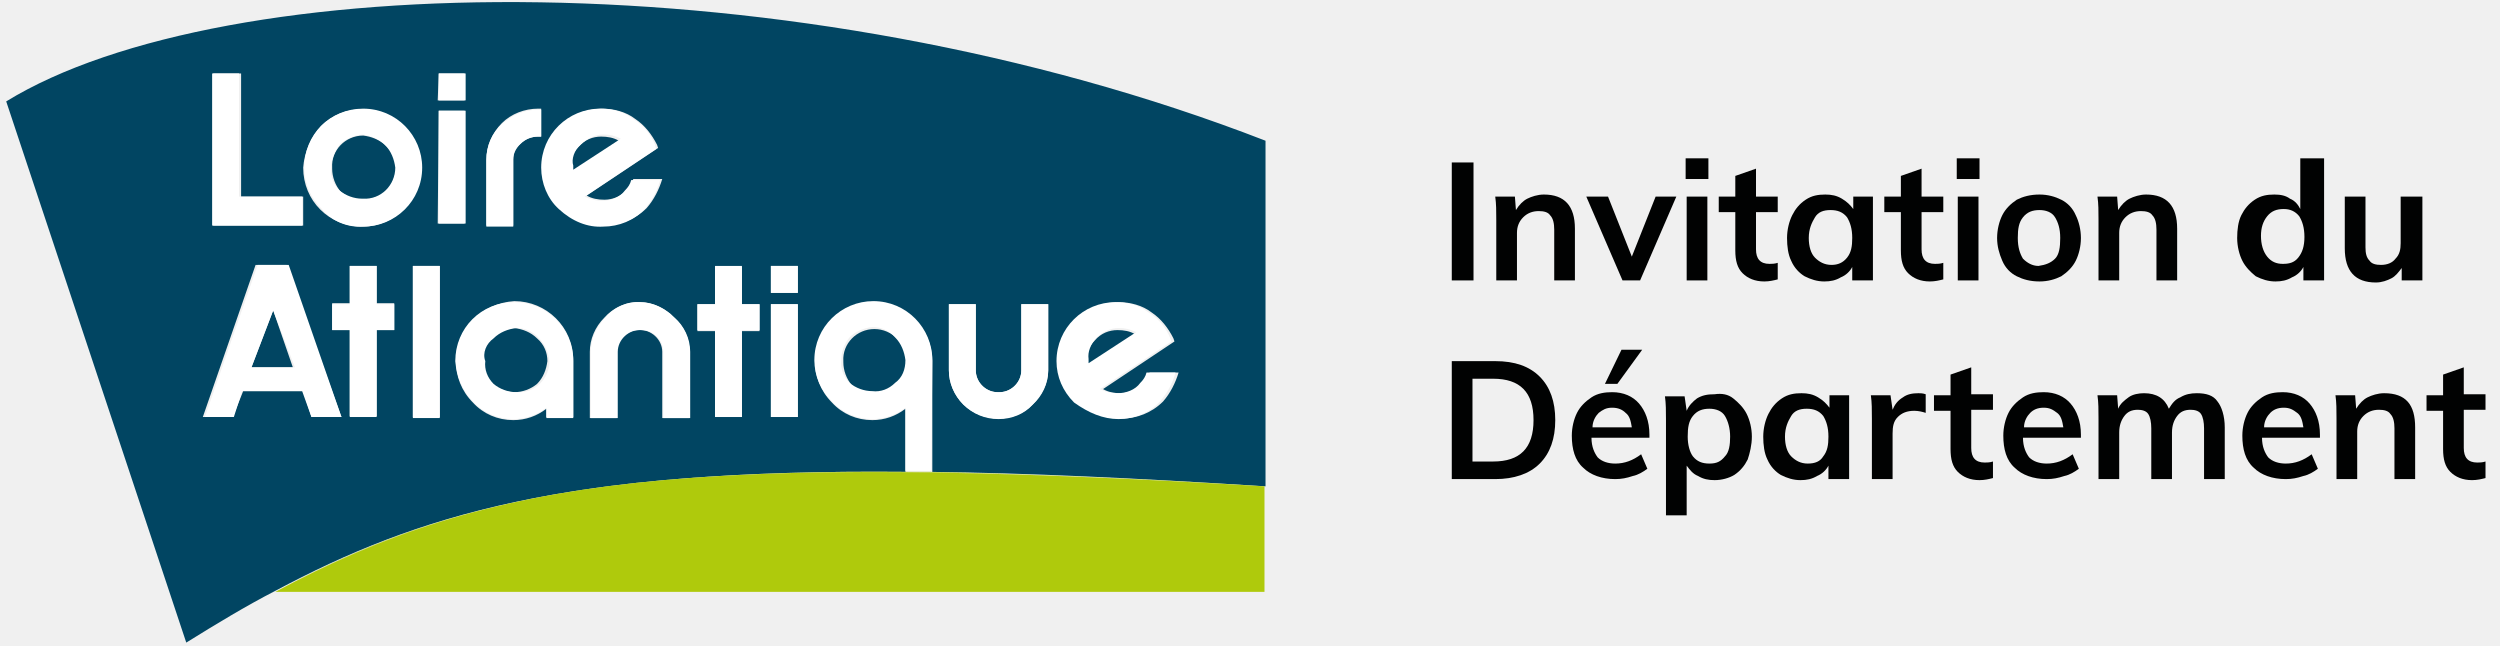
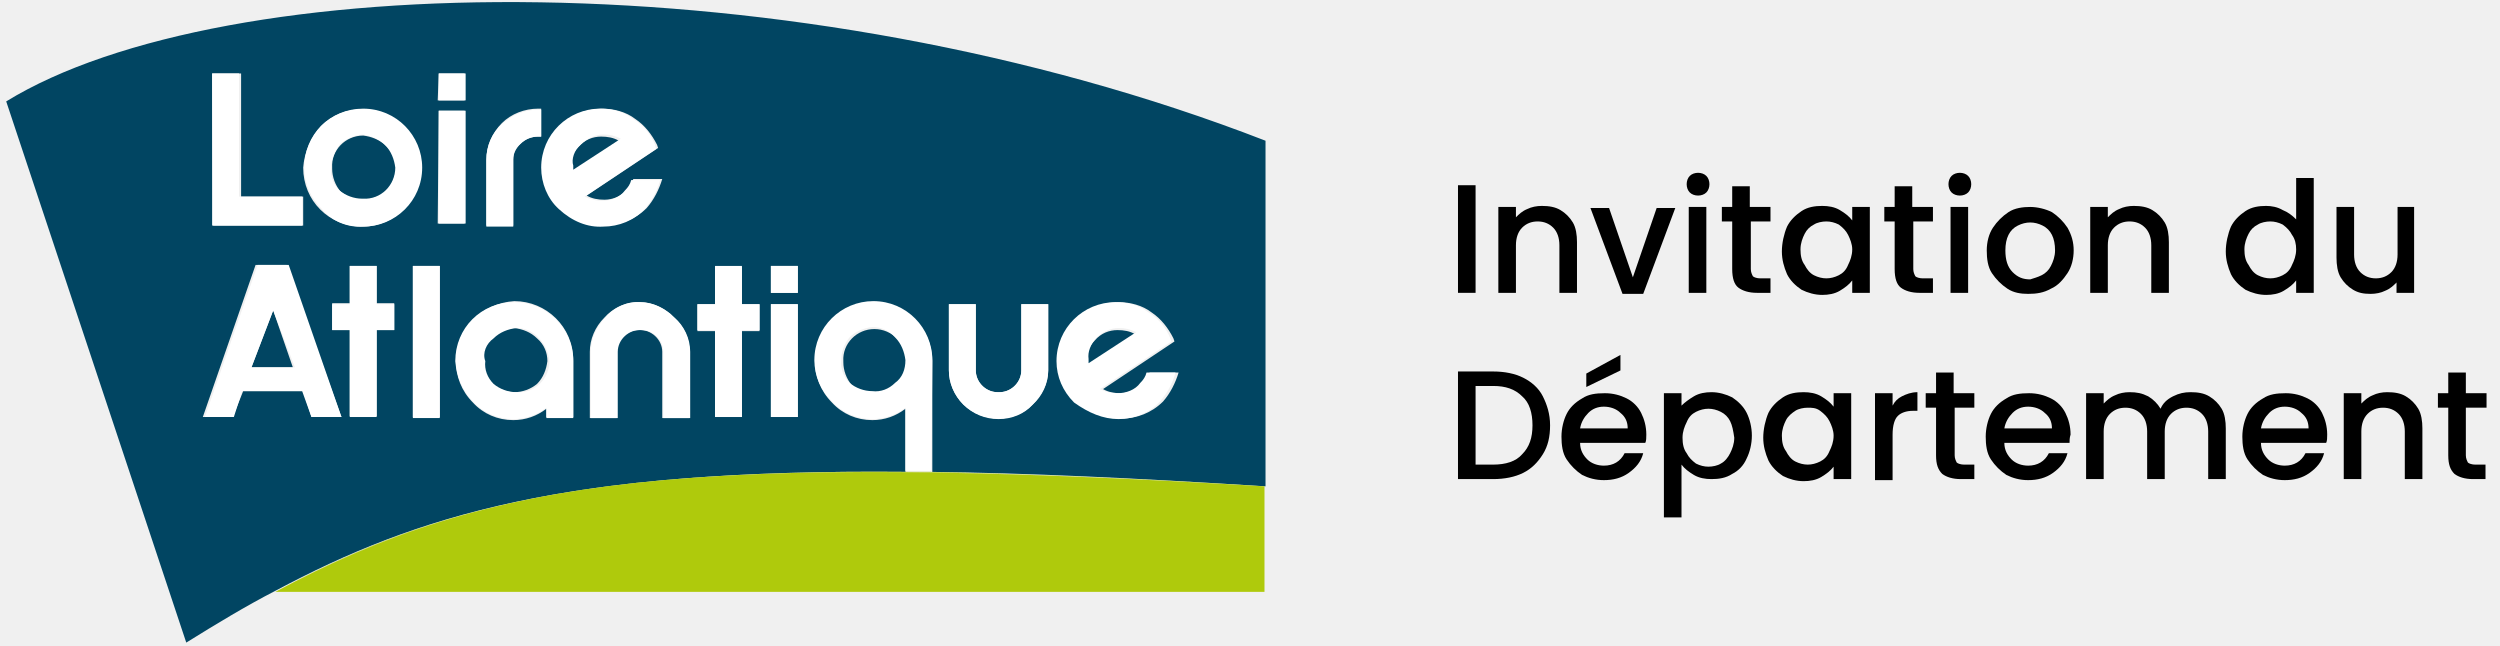
<svg xmlns="http://www.w3.org/2000/svg" version="1.1" id="Calque_1" x="0px" y="0px" viewBox="0 0 241.6 62.4" style="enable-background:new 0 0 241.6 62.4;" xml:space="preserve">
  <style type="text/css">
	.st0{fill:#014562;}
	.st1{fill:#AFCA0C;}
	.st2{fill:#FFFFFF;}
- 	.st3{enable-background:new    ;}
- 	.st4{fill:#010202;}
</style>
  <g id="Groupe_2497_1_" transform="translate(0 -20)">
    <g>
      <g id="logo-loire-atlantique-rvb_1_" transform="translate(0 20)">
        <path id="Tracé_695_1_" class="st0" d="M59.8,13.6c-0.5-0.3-1.1-0.4-1.7-0.4c-0.8,0-1.6,0.3-2.2,1c-0.6,0.6-0.9,1.4-0.8,2.2v0.4     L59.8,13.6z" />
        <path id="Tracé_696_1_" class="st0" d="M109.7,32.3c-0.5-0.3-1.1-0.4-1.7-0.4c-0.8,0-1.6,0.3-2.2,1c-0.6,0.6-0.9,1.4-0.8,2.2     v0.4L109.7,32.3z" />
        <path id="Tracé_697_1_" class="st0" d="M35.1,19.3c0.8,0,1.6-0.3,2.2-0.8c0.6-0.6,0.9-1.4,1-2.2c0-0.8-0.3-1.6-1-2.2     c-0.6-0.6-1.4-0.9-2.2-1c-1.7,0-3.1,1.4-3,3.1v0.1c0,0.8,0.3,1.6,0.8,2.2C33.5,19,34.2,19.3,35.1,19.3z" />
        <path id="Tracé_698_1_" class="st0" d="M84.5,31.8c-1.7,0-3.1,1.4-3,3.1V35c0,0.8,0.3,1.6,0.8,2.2c0.6,0.6,1.4,0.9,2.2,0.8     c0.8,0,1.6-0.3,2.2-0.8c0.6-0.6,0.9-1.4,1-2.2C87.6,33.2,86.2,31.8,84.5,31.8z" />
        <path id="Tracé_699_1_" class="st0" d="M49.7,37.9c0.8,0,1.6-0.3,2.2-0.8c0.6-0.6,0.9-1.4,1-2.2c0-0.8-0.3-1.6-1-2.2     c-0.6-0.6-1.4-0.9-2.2-1c-1.7,0-3.1,1.4-3,3.1v0.1c0,0.8,0.3,1.6,0.8,2.2C48.1,37.6,48.9,37.9,49.7,37.9z" />
-         <path id="Tracé_700_1_" class="st0" d="M87.5,45.6v-6.1c-0.9,0.7-2,1.1-3.2,1.1c-1.5,0-2.9-0.6-3.9-1.7c-2.2-2.2-2.2-5.8,0-8     s5.8-2.2,8,0c1.1,1.1,1.7,2.5,1.7,4v10.7h-0.3c9.3,0.1,19.9,0.6,32.5,1.4V13.6C76.7-4.1,21.6-3.1,0.6,9.8L18,62.1     c2.9-1.8,5.7-3.5,8.6-5l0,0C40.3,49.8,54.6,45.3,87.5,45.6z M104.1,30.9c1.1-1.1,2.5-1.7,4-1.7c1.1,0,2.3,0.3,3.2,1     c0.9,0.6,1.6,1.5,2.1,2.5l0.1,0.3l-6.9,4.6c0.5,0.3,1.1,0.4,1.7,0.4c0.8,0,1.6-0.3,2.2-1c0.3-0.3,0.5-0.6,0.6-1h2.8     c-0.3,1-0.8,2-1.5,2.8c-2.2,2.2-5.8,2.2-8,0c-1.1-1.1-1.7-2.5-1.7-4C102.5,33.3,103,31.9,104.1,30.9L104.1,30.9z M91.7,29.4h2.6     v6.4c0,1.2,1.1,2.2,2.3,2.1c1.2,0,2.1-1,2.1-2.1v-6.4h2.6v6.4c0,1.3-0.6,2.5-1.5,3.3c-1.8,1.8-4.8,1.8-6.7,0     c-0.9-0.9-1.4-2.1-1.4-3.3V29.4L91.7,29.4z M38.1,31.9h-1.7v8.3h-2.6v-8.3h-1.7v-2.6h1.7v-3.6h2.6v3.6h1.7V31.9z M42.5,40.3h-2.6     V25.7h2.6V40.3z M74.5,25.7h2.6v2.6h-2.6V25.7z M74.5,29.4h2.6v10.9h-2.6V29.4z M67.4,29.4h1.7v-3.6h2.6v3.6h1.7V32h-1.7v8.3     h-2.6V32h-1.7V29.4z M66.6,34v6.4H64V34c0-1.2-1.1-2.2-2.3-2.1c-1.2,0-2.1,1-2.1,2.1v6.4H57V34c0-1.2,0.5-2.4,1.4-3.3     c1.6-1.8,4.3-2,6.2-0.5c0.2,0.1,0.3,0.3,0.5,0.5C66,31.4,66.7,32.7,66.6,34L66.6,34z M54.2,12.2c1.1-1.1,2.5-1.7,4-1.7     c1.1,0,2.3,0.3,3.2,1c0.9,0.6,1.6,1.5,2.1,2.5l0.1,0.3l-6.9,4.6c0.5,0.3,1.1,0.4,1.7,0.4c0.8,0,1.6-0.3,2.2-1     c0.3-0.3,0.5-0.6,0.6-1H64c-0.3,1-0.8,2-1.5,2.8c-2.2,2.2-5.8,2.2-8,0c-1.1-1.1-1.7-2.5-1.7-4C52.5,14.7,53.1,13.2,54.2,12.2z      M47,15.4c0-1.3,0.6-2.6,1.5-3.5c0.9-0.9,2.2-1.4,3.5-1.4h0.3v2.7H52c-0.6,0-1.2,0.2-1.7,0.7c-0.4,0.4-0.7,0.9-0.7,1.5v6.4H47     V15.4L47,15.4z M49.7,29.1c3.1,0,5.7,2.5,5.7,5.7l0,0v5.5h-2.6v-0.8c-0.9,0.7-2,1.1-3.2,1.1c-1.5,0-2.9-0.6-3.9-1.7     c-2.2-2.2-2.2-5.8,0-8C46.8,29.8,48.2,29.2,49.7,29.1L49.7,29.1z M42.4,7.1h2.5v2.6h-2.6L42.4,7.1L42.4,7.1z M42.4,10.7h2.5v10.9     h-2.6L42.4,10.7L42.4,10.7z M31,12.2c2.2-2.2,5.8-2.2,8,0c1.1,1.1,1.7,2.5,1.7,4c0,3.1-2.5,5.7-5.7,5.7s-5.7-2.5-5.7-5.7     C29.4,14.8,30,13.3,31,12.2z M20.5,7.1h2.8V19h6v2.8h-8.7V7.1H20.5z M22.5,40.3h-2.9l5.1-14.7h3L33,40.3h-2.9l-0.8-2.5h-5.8     L22.5,40.3z" />
+         <path id="Tracé_700_1_" class="st0" d="M87.5,45.6v-6.1c-0.9,0.7-2,1.1-3.2,1.1c-1.5,0-2.9-0.6-3.9-1.7c-2.2-2.2-2.2-5.8,0-8     s5.8-2.2,8,0c1.1,1.1,1.7,2.5,1.7,4v10.7h-0.3c9.3,0.1,19.9,0.6,32.5,1.4V13.6C76.7-4.1,21.6-3.1,0.6,9.8L18,62.1     c2.9-1.8,5.7-3.5,8.6-5l0,0C40.3,49.8,54.6,45.3,87.5,45.6z M104.1,30.9c1.1-1.1,2.5-1.7,4-1.7c1.1,0,2.3,0.3,3.2,1     c0.9,0.6,1.6,1.5,2.1,2.5l0.1,0.3l-6.9,4.6c0.5,0.3,1.1,0.4,1.7,0.4c0.8,0,1.6-0.3,2.2-1c0.3-0.3,0.5-0.6,0.6-1h2.8     c-0.3,1-0.8,2-1.5,2.8c-2.2,2.2-5.8,2.2-8,0c-1.1-1.1-1.7-2.5-1.7-4C102.5,33.3,103,31.9,104.1,30.9L104.1,30.9z M91.7,29.4h2.6     v6.4c0,1.2,1.1,2.2,2.3,2.1c1.2,0,2.1-1,2.1-2.1v-6.4h2.6v6.4c0,1.3-0.6,2.5-1.5,3.3c-1.8,1.8-4.8,1.8-6.7,0     c-0.9-0.9-1.4-2.1-1.4-3.3V29.4L91.7,29.4z M38.1,31.9h-1.7v8.3h-2.6v-8.3h-1.7v-2.6h1.7v-3.6h2.6v3.6h1.7V31.9z M42.5,40.3h-2.6     V25.7h2.6V40.3z M74.5,25.7h2.6v2.6h-2.6V25.7z M74.5,29.4h2.6v10.9h-2.6V29.4z M67.4,29.4h1.7v-3.6h2.6v3.6h1.7V32h-1.7v8.3     h-2.6V32h-1.7V29.4z M66.6,34v6.4H64V34c0-1.2-1.1-2.2-2.3-2.1c-1.2,0-2.1,1-2.1,2.1v6.4H57V34c0-1.2,0.5-2.4,1.4-3.3     c1.6-1.8,4.3-2,6.2-0.5c0.2,0.1,0.3,0.3,0.5,0.5C66,31.4,66.7,32.7,66.6,34L66.6,34z M54.2,12.2c1.1-1.1,2.5-1.7,4-1.7     c1.1,0,2.3,0.3,3.2,1c0.9,0.6,1.6,1.5,2.1,2.5l0.1,0.3l-6.9,4.6c0.5,0.3,1.1,0.4,1.7,0.4c0.8,0,1.6-0.3,2.2-1     c0.3-0.3,0.5-0.6,0.6-1H64c-0.3,1-0.8,2-1.5,2.8c-2.2,2.2-5.8,2.2-8,0c-1.1-1.1-1.7-2.5-1.7-4C52.5,14.7,53.1,13.2,54.2,12.2z      M47,15.4c0-1.3,0.6-2.6,1.5-3.5s2.2-1.4,3.5-1.4h0.3v2.7H52c-0.6,0-1.2,0.2-1.7,0.7c-0.4,0.4-0.7,0.9-0.7,1.5v6.4H47V15.4     L47,15.4z M49.7,29.1c3.1,0,5.7,2.5,5.7,5.7l0,0v5.5h-2.6v-0.8c-0.9,0.7-2,1.1-3.2,1.1c-1.5,0-2.9-0.6-3.9-1.7     c-2.2-2.2-2.2-5.8,0-8C46.8,29.8,48.2,29.2,49.7,29.1L49.7,29.1z M42.4,7.1h2.5v2.6h-2.6L42.4,7.1L42.4,7.1z M42.4,10.7h2.5v10.9     h-2.6L42.4,10.7L42.4,10.7z M31,12.2c2.2-2.2,5.8-2.2,8,0c1.1,1.1,1.7,2.5,1.7,4c0,3.1-2.5,5.7-5.7,5.7s-5.7-2.5-5.7-5.7     C29.4,14.8,30,13.3,31,12.2z M20.5,7.1h2.8V19h6v2.8h-8.7L20.5,7.1L20.5,7.1z M22.5,40.3h-2.9l5.1-14.7h3L33,40.3h-2.9l-0.8-2.5     h-5.8L22.5,40.3z" />
        <path id="Tracé_701_1_" class="st0" d="M24.3,35.5h4L26.4,30L24.3,35.5z" />
        <path id="Tracé_702_1_" class="st1" d="M26.6,57.2h95.6V47C66.9,43.7,47.5,46,26.6,57.2z" />
        <path id="Tracé_704_1_" class="st1" d="M122.3,47L122.3,47c-12.6-0.8-23.3-1.2-32.5-1.4h-2.2c-33-0.3-47.3,4.2-61,11.6l0,0     C47.5,46,66.9,43.7,122.3,47z" />
        <path id="Tracé_705_1_" class="st2" d="M35.1,21.9c3.1,0,5.7-2.5,5.7-5.7l0,0c0-3.1-2.5-5.7-5.7-5.7s-5.7,2.5-5.7,5.7     c0,1.5,0.6,2.9,1.7,4C32.1,21.4,33.6,22,35.1,21.9z M32.8,14c0.6-0.6,1.4-0.9,2.2-1c0.8,0.1,1.6,0.4,2.2,1c0.6,0.6,0.9,1.4,1,2.2     c0,1.7-1.4,3.1-3.1,3H35c-0.8,0-1.6-0.3-2.2-0.8c-0.6-0.6-0.9-1.4-0.8-2.2C32,15.5,32.3,14.7,32.8,14z" />
        <rect id="Rectangle_526_1_" x="42.4" y="10.7" class="st2" width="2.6" height="10.9" />
        <path id="Tracé_706_1_" class="st2" d="M49.6,15.4c0-0.6,0.2-1.1,0.7-1.5c0.4-0.4,1-0.7,1.7-0.7h0.3v-2.6H52     c-1.3,0-2.5,0.5-3.5,1.4S47,14.1,47,15.5v6.4h2.6V15.4L49.6,15.4z" />
        <path id="Tracé_707_1_" class="st2" d="M36.4,25.7h-2.6v3.7h-1.7v2.5h1.7v8.4h2.6v-8.4h1.7v-2.5h-1.7V25.7z" />
        <rect id="Rectangle_527_1_" x="39.9" y="25.7" class="st2" width="2.6" height="14.7" />
        <path id="Tracé_708_1_" class="st2" d="M45.7,38.8c1,1.1,2.4,1.7,3.9,1.7c1.2,0,2.3-0.4,3.2-1.1v1h2.6v-5.5     c0-3.1-2.5-5.7-5.7-5.7S44,31.7,44,34.9C44.1,36.3,44.7,37.8,45.7,38.8z M47.7,32.7c0.6-0.6,1.4-0.9,2.2-1c0.8,0,1.6,0.3,2.2,1     c0.6,0.6,0.9,1.4,1,2.2c0,1.7-1.4,3.1-3.1,3h-0.1c-0.8,0-1.6-0.3-2.2-0.8c-0.6-0.6-0.9-1.4-0.8-2.2C46.6,34.1,47,33.2,47.7,32.7z     " />
        <path id="Tracé_709_1_" class="st2" d="M58.5,30.7c-0.9,0.9-1.4,2.1-1.4,3.3v6.4h2.6V34c0-1.2,1.1-2.2,2.3-2.1     c1.2,0,2.1,1,2.1,2.1v6.4h2.6V34c0-1.3-0.6-2.5-1.5-3.3c-0.9-0.9-2.1-1.5-3.3-1.5C60.6,29.1,59.3,29.7,58.5,30.7z" />
        <path id="Tracé_710_1_" class="st2" d="M69.1,40.3h2.6v-8.4h1.7v-2.5h-1.7v-3.7h-2.6v3.7h-1.7v2.5h1.7V40.3z" />
        <rect id="Rectangle_528_1_" x="74.5" y="29.4" class="st2" width="2.6" height="10.9" />
        <rect id="Rectangle_529_1_" x="74.5" y="25.7" class="st2" width="2.6" height="2.6" />
        <path id="Tracé_711_1_" class="st2" d="M90.1,34.8c0-3.1-2.5-5.7-5.7-5.7c-3.1,0-5.7,2.5-5.7,5.7c0,1.5,0.6,2.9,1.7,4     c1,1.1,2.4,1.7,3.9,1.7c1.2,0,2.3-0.4,3.2-1.1v6.1H90L90.1,34.8L90.1,34.8z M86.5,37c-0.6,0.6-1.4,0.9-2.2,0.8     c-0.8,0-1.6-0.3-2.2-0.8c-0.6-0.6-0.9-1.4-0.8-2.2c0-0.8,0.3-1.6,0.8-2.2c0.6-0.6,1.4-0.9,2.2-1c0.8,0,1.6,0.3,2.2,1     c0.6,0.6,0.9,1.4,1,2.2C87.5,35.7,87.2,36.5,86.5,37L86.5,37z" />
        <path id="Tracé_713_1_" class="st2" d="M96.5,40.5c1.3,0,2.5-0.5,3.3-1.4c0.9-0.9,1.5-2.1,1.5-3.3v-6.4h-2.6v6.4     c0,1.2-1.1,2.2-2.3,2.1c-1.2,0-2.1-1-2.1-2.1v-6.4h-2.6v6.4c0,1.2,0.5,2.4,1.4,3.3C94,40,95.2,40.5,96.5,40.5z" />
        <path id="Tracé_714_1_" class="st2" d="M58.3,21.9c1.5,0,3-0.6,4-1.7c0.7-0.8,1.2-1.7,1.5-2.8H61c-0.1,0.4-0.3,0.7-0.6,1     c-0.5,0.7-1.4,1-2.2,1c-0.6,0-1.1-0.1-1.7-0.4l6.9-4.6L63.3,14c-0.4-1-1.1-1.9-2.1-2.5c-0.9-0.7-2-1-3.2-1     c-3.1,0-5.7,2.5-5.7,5.7l0,0c0,1.5,0.6,3,1.7,4C55.3,21.4,56.8,22,58.3,21.9z M56.1,14c0.6-0.6,1.4-1,2.2-1     c0.6,0,1.1,0.1,1.7,0.4l-4.6,3V16C55.2,15.4,55.5,14.5,56.1,14z" />
        <path id="Tracé_715_1_" class="st2" d="M108.1,40.5c1.5,0,3-0.6,4-1.7c0.7-0.8,1.2-1.7,1.5-2.8h-2.8c-0.1,0.4-0.3,0.7-0.6,1     c-0.5,0.7-1.4,1-2.2,1c-0.6,0-1.1-0.1-1.7-0.4l6.9-4.6l-0.1-0.3c-0.4-1-1.1-1.9-2.1-2.5c-0.9-0.7-2-1-3.2-1     c-3.1,0-5.7,2.5-5.7,5.7c0,1.5,0.6,2.9,1.7,4C105.2,39.9,106.6,40.5,108.1,40.5z M105.9,32.7c0.6-0.6,1.4-1,2.2-1     c0.6,0,1.1,0.1,1.7,0.4l-4.6,3v-0.4C105.1,34,105.4,33.3,105.9,32.7z" />
-         <path id="Tracé_716_1_" class="st2" d="M29.2,19h-6.1V7.1h-2.6v14.7h8.7L29.2,19z" />
+         <path id="Tracé_716_1_" class="st2" d="M29.2,19h-6.1V7.1h-2.6v14.7h8.7V19z" />
        <path id="Tracé_717_1_" class="st2" d="M30.1,40.3H33l-5.1-14.7h-3l-5.1,14.7h2.8l0.8-2.5h5.8L30.1,40.3z M24.3,35.5l2.1-5.5     l2.1,5.5H24.3z" />
        <rect id="Rectangle_530_1_" x="42.4" y="7.1" class="st2" width="2.6" height="2.6" />
      </g>
    </g>
  </g>
-   <g class="st3">
-     <path class="st4" d="M140.3,15.7h2.1v11.4h-2.1V15.7z" />
-     <path class="st4" d="M152.2,22.1v5h-2v-4.9c0-0.6-0.1-1.1-0.4-1.4c-0.2-0.3-0.6-0.4-1.1-0.4c-0.6,0-1.1,0.2-1.5,0.6   c-0.4,0.4-0.6,0.9-0.6,1.5v4.6h-2v-5.8c0-0.9,0-1.6-0.1-2.3h1.9l0.1,1.3c0.3-0.5,0.7-0.9,1.1-1.1s1-0.4,1.6-0.4   C151.2,18.8,152.2,19.9,152.2,22.1z" />
-     <path class="st4" d="M162,19l-3.5,8.1h-1.7l-3.5-8.1h2.1l2.3,5.8L160,19H162z" />
-     <path class="st4" d="M165.1,15.3v2h-2.2v-2H165.1z M163,19h2v8.1h-2V19z" />
-     <path class="st4" d="M169.7,20.5v3.6c0,0.9,0.4,1.4,1.3,1.4c0.2,0,0.5,0,0.8-0.1V27c-0.4,0.1-0.8,0.2-1.3,0.2   c-0.9,0-1.6-0.3-2.1-0.8c-0.5-0.5-0.7-1.2-0.7-2.2v-3.7h-1.6V19h1.6v-2l2-0.7V19h2.1v1.5H169.7z" />
-     <path class="st4" d="M181,19v8.1h-2v-1.3c-0.2,0.4-0.6,0.8-1.1,1c-0.5,0.3-1,0.4-1.6,0.4c-0.7,0-1.3-0.2-1.9-0.5   c-0.5-0.3-1-0.8-1.3-1.5c-0.3-0.6-0.4-1.4-0.4-2.2s0.2-1.6,0.5-2.2c0.3-0.6,0.7-1.1,1.3-1.5s1.2-0.5,1.9-0.5c0.6,0,1.1,0.1,1.6,0.4   c0.5,0.3,0.8,0.6,1.1,1V19H181z M178.5,24.9c0.4-0.5,0.5-1.1,0.5-1.9c0-0.9-0.2-1.5-0.5-2c-0.4-0.5-0.9-0.7-1.6-0.7   c-0.7,0-1.2,0.2-1.5,0.7s-0.6,1.1-0.6,2c0,0.8,0.2,1.5,0.6,1.9c0.4,0.4,0.9,0.7,1.6,0.7C177.6,25.6,178.1,25.4,178.5,24.9z" />
-     <path class="st4" d="M185.7,20.5v3.6c0,0.9,0.4,1.4,1.3,1.4c0.2,0,0.5,0,0.8-0.1V27c-0.4,0.1-0.8,0.2-1.3,0.2   c-0.9,0-1.6-0.3-2.1-0.8c-0.5-0.5-0.7-1.2-0.7-2.2v-3.7h-1.6V19h1.6v-2l2-0.7V19h2.1v1.5H185.7z" />
-     <path class="st4" d="M191.3,15.3v2h-2.2v-2H191.3z M189.2,19h2v8.1h-2V19z" />
-     <path class="st4" d="M194.9,26.7c-0.6-0.3-1.1-0.8-1.4-1.5s-0.5-1.4-0.5-2.2s0.2-1.6,0.5-2.2c0.3-0.6,0.8-1.1,1.4-1.5   c0.6-0.3,1.3-0.5,2.2-0.5c0.8,0,1.5,0.2,2.1,0.5c0.6,0.3,1.1,0.8,1.4,1.5c0.3,0.6,0.5,1.4,0.5,2.2s-0.2,1.6-0.5,2.2   s-0.8,1.1-1.4,1.5c-0.6,0.3-1.3,0.5-2.1,0.5C196.2,27.2,195.5,27,194.9,26.7z M198.6,25c0.4-0.4,0.5-1.1,0.5-2c0-0.9-0.2-1.5-0.5-2   s-0.9-0.7-1.5-0.7c-0.7,0-1.2,0.2-1.6,0.7s-0.5,1.1-0.5,2c0,0.9,0.2,1.5,0.5,2c0.4,0.4,0.9,0.7,1.5,0.7   C197.7,25.6,198.2,25.4,198.6,25z" />
-     <path class="st4" d="M210.4,22.1v5h-2v-4.9c0-0.6-0.1-1.1-0.4-1.4c-0.2-0.3-0.6-0.4-1.1-0.4c-0.6,0-1.1,0.2-1.5,0.6   c-0.4,0.4-0.6,0.9-0.6,1.5v4.6h-2v-5.8c0-0.9,0-1.6-0.1-2.3h1.9l0.1,1.3c0.3-0.5,0.7-0.9,1.1-1.1s1-0.4,1.6-0.4   C209.4,18.8,210.4,19.9,210.4,22.1z" />
-     <path class="st4" d="M224.6,15.3v11.8h-2v-1.3c-0.2,0.4-0.6,0.8-1.1,1c-0.5,0.3-1,0.4-1.6,0.4c-0.7,0-1.3-0.2-1.9-0.5   c-0.5-0.4-1-0.9-1.3-1.5c-0.3-0.6-0.5-1.4-0.5-2.2s0.1-1.6,0.4-2.2c0.3-0.6,0.7-1.1,1.3-1.5s1.2-0.5,1.9-0.5c0.6,0,1.1,0.1,1.5,0.4   c0.5,0.2,0.8,0.6,1,1v-4.9H224.6z M222.1,24.9c0.4-0.5,0.6-1.1,0.6-2s-0.2-1.5-0.5-2c-0.4-0.5-0.9-0.7-1.5-0.7   c-0.7,0-1.2,0.2-1.6,0.7s-0.6,1.1-0.6,1.9c0,0.8,0.2,1.5,0.6,2c0.4,0.5,0.9,0.7,1.5,0.7S221.7,25.4,222.1,24.9z" />
-     <path class="st4" d="M234.1,19v8.1h-2v-1.2c-0.3,0.4-0.6,0.8-1,1c-0.4,0.2-0.9,0.4-1.5,0.4c-2,0-3-1.1-3-3.3V19h2v4.9   c0,0.6,0.1,1,0.4,1.3c0.2,0.3,0.6,0.4,1.1,0.4c0.6,0,1.1-0.2,1.4-0.6c0.4-0.4,0.5-0.9,0.5-1.5V19H234.1z" />
-     <path class="st4" d="M140.3,34.9h4.2c1.9,0,3.3,0.5,4.3,1.5c1,1,1.5,2.4,1.5,4.2c0,1.8-0.5,3.2-1.5,4.2c-1,1-2.5,1.5-4.3,1.5h-4.2   V34.9z M144.3,44.6c2.6,0,3.9-1.3,3.9-4c0-2.7-1.3-4-3.9-4h-2v8H144.3z" />
-     <path class="st4" d="M159.4,42.3h-5.6c0,0.9,0.3,1.5,0.6,1.9c0.4,0.4,1,0.6,1.7,0.6c0.9,0,1.7-0.3,2.5-0.9l0.6,1.4   c-0.4,0.3-0.9,0.6-1.4,0.7c-0.6,0.2-1.1,0.3-1.7,0.3c-1.3,0-2.4-0.4-3.1-1.1c-0.8-0.7-1.1-1.8-1.1-3.1c0-0.8,0.2-1.6,0.5-2.2   c0.3-0.6,0.8-1.1,1.4-1.5c0.6-0.4,1.3-0.5,2-0.5c1.1,0,2,0.4,2.6,1.1s1,1.7,1,3V42.3z M154.5,39.9c-0.3,0.3-0.6,0.8-0.6,1.4h3.8   c-0.1-0.6-0.2-1.1-0.6-1.4c-0.3-0.3-0.7-0.5-1.3-0.5S154.9,39.6,154.5,39.9z M155.1,37.1l1.6-3.3h2l-2.4,3.3H155.1z" />
-     <path class="st4" d="M167.5,38.5c0.5,0.4,1,0.9,1.3,1.5c0.3,0.6,0.5,1.4,0.5,2.2s-0.2,1.6-0.4,2.2c-0.3,0.6-0.7,1.1-1.3,1.5   c-0.5,0.3-1.2,0.5-1.9,0.5c-0.6,0-1.1-0.1-1.6-0.4c-0.5-0.2-0.8-0.6-1.1-1v4.8h-2v-9.2c0-0.9,0-1.6-0.1-2.3h1.9l0.2,1.4   c0.2-0.5,0.6-0.9,1-1.2c0.5-0.3,1-0.4,1.7-0.4C166.4,38,167,38.1,167.5,38.5z M166.7,44.1c0.4-0.4,0.5-1.1,0.5-1.9   c0-0.8-0.2-1.5-0.5-2s-0.9-0.7-1.5-0.7c-0.7,0-1.2,0.2-1.6,0.7c-0.4,0.5-0.5,1.1-0.5,2c0,0.8,0.2,1.5,0.5,1.9   c0.4,0.5,0.9,0.7,1.6,0.7S166.3,44.6,166.7,44.1z" />
-     <path class="st4" d="M178.7,38.2v8.1h-2V45c-0.2,0.4-0.6,0.8-1.1,1c-0.5,0.3-1,0.4-1.6,0.4c-0.7,0-1.3-0.2-1.9-0.5   c-0.5-0.3-1-0.8-1.3-1.5c-0.3-0.6-0.4-1.4-0.4-2.2s0.2-1.6,0.5-2.2c0.3-0.6,0.7-1.1,1.3-1.5s1.2-0.5,1.9-0.5c0.6,0,1.1,0.1,1.6,0.4   c0.5,0.3,0.8,0.6,1.1,1v-1.2H178.7z M176.2,44.1c0.4-0.5,0.5-1.1,0.5-1.9c0-0.9-0.2-1.5-0.5-2c-0.4-0.5-0.9-0.7-1.6-0.7   c-0.7,0-1.2,0.2-1.5,0.7s-0.6,1.1-0.6,2c0,0.8,0.2,1.5,0.6,1.9c0.4,0.4,0.9,0.7,1.6,0.7C175.4,44.8,175.9,44.6,176.2,44.1z" />
-     <path class="st4" d="M186.1,38.1l0,1.8c-0.3-0.1-0.7-0.2-1.1-0.2c-0.7,0-1.2,0.2-1.6,0.6s-0.5,0.9-0.5,1.6v4.4h-2v-5.8   c0-0.9,0-1.6-0.1-2.3h1.9l0.2,1.4c0.2-0.5,0.5-0.9,1-1.2c0.4-0.3,0.9-0.4,1.5-0.4C185.6,38,185.8,38,186.1,38.1z" />
-     <path class="st4" d="M190.5,39.7v3.6c0,0.9,0.4,1.4,1.3,1.4c0.2,0,0.5,0,0.8-0.1v1.6c-0.4,0.1-0.8,0.2-1.3,0.2   c-0.9,0-1.6-0.3-2.1-0.8c-0.5-0.5-0.7-1.2-0.7-2.2v-3.7h-1.6v-1.5h1.6v-2l2-0.7v2.6h2.1v1.5H190.5z" />
-     <path class="st4" d="M201.1,42.3h-5.6c0,0.9,0.3,1.5,0.6,1.9c0.4,0.4,1,0.6,1.7,0.6c0.9,0,1.7-0.3,2.5-0.9l0.6,1.4   c-0.4,0.3-0.9,0.6-1.4,0.7c-0.6,0.2-1.1,0.3-1.7,0.3c-1.3,0-2.4-0.4-3.1-1.1c-0.8-0.7-1.1-1.8-1.1-3.1c0-0.8,0.2-1.6,0.5-2.2   c0.3-0.6,0.8-1.1,1.4-1.5s1.3-0.5,2-0.5c1.1,0,2,0.4,2.6,1.1s1,1.7,1,3V42.3z M196.2,39.9c-0.3,0.3-0.6,0.8-0.6,1.4h3.8   c-0.1-0.6-0.2-1.1-0.6-1.4s-0.7-0.5-1.3-0.5S196.5,39.6,196.2,39.9z" />
-     <path class="st4" d="M214.3,38.8c0.4,0.5,0.7,1.4,0.7,2.5v5h-2v-4.9c0-0.6-0.1-1.1-0.3-1.4c-0.2-0.3-0.6-0.4-1-0.4   c-0.6,0-1,0.2-1.3,0.6c-0.3,0.4-0.5,0.9-0.5,1.6v4.5h-2v-4.9c0-0.6-0.1-1.1-0.3-1.4c-0.2-0.3-0.6-0.4-1-0.4c-0.6,0-1,0.2-1.3,0.6   c-0.3,0.4-0.5,0.9-0.5,1.6v4.5h-2v-5.8c0-0.9,0-1.6-0.1-2.3h1.9l0.1,1.3c0.2-0.5,0.6-0.8,1-1.1s1-0.4,1.5-0.4c1.2,0,2,0.5,2.4,1.5   c0.3-0.5,0.6-0.9,1.1-1.1c0.5-0.3,1-0.4,1.6-0.4C213.2,38,213.9,38.2,214.3,38.8z" />
-     <path class="st4" d="M224.2,42.3h-5.6c0,0.9,0.3,1.5,0.6,1.9c0.4,0.4,1,0.6,1.7,0.6c0.9,0,1.7-0.3,2.5-0.9l0.6,1.4   c-0.4,0.3-0.9,0.6-1.4,0.7c-0.6,0.2-1.1,0.3-1.7,0.3c-1.3,0-2.4-0.4-3.1-1.1c-0.8-0.7-1.1-1.8-1.1-3.1c0-0.8,0.2-1.6,0.5-2.2   c0.3-0.6,0.8-1.1,1.4-1.5s1.3-0.5,2-0.5c1.1,0,2,0.4,2.6,1.1s1,1.7,1,3V42.3z M219.4,39.9c-0.3,0.3-0.6,0.8-0.6,1.4h3.8   c-0.1-0.6-0.2-1.1-0.6-1.4s-0.7-0.5-1.3-0.5S219.7,39.6,219.4,39.9z" />
-     <path class="st4" d="M233.4,41.3v5h-2v-4.9c0-0.6-0.1-1.1-0.4-1.4c-0.2-0.3-0.6-0.4-1.1-0.4c-0.6,0-1.1,0.2-1.5,0.6   c-0.4,0.4-0.6,0.9-0.6,1.5v4.6h-2v-5.8c0-0.9,0-1.6-0.1-2.3h1.9l0.1,1.3c0.3-0.5,0.7-0.9,1.1-1.1s1-0.4,1.6-0.4   C232.5,38,233.4,39.1,233.4,41.3z" />
-     <path class="st4" d="M238.1,39.7v3.6c0,0.9,0.4,1.4,1.3,1.4c0.2,0,0.5,0,0.8-0.1v1.6c-0.4,0.1-0.8,0.2-1.3,0.2   c-0.9,0-1.6-0.3-2.1-0.8c-0.5-0.5-0.7-1.2-0.7-2.2v-3.7h-1.6v-1.5h1.6v-2l2-0.7v2.6h2.1v1.5H238.1z" />
+   <g>
+     <path d="M142.6,17.9v10.4h-1.7V17.9H142.6z" />
+     <path d="M150.8,20.3c0.5,0.3,0.9,0.7,1.2,1.2c0.3,0.5,0.4,1.2,0.4,1.9v4.9h-1.7v-4.6c0-0.7-0.2-1.3-0.6-1.7s-0.9-0.6-1.5-0.6   s-1.1,0.2-1.5,0.6s-0.6,1-0.6,1.7v4.6h-1.7V20h1.7V21c0.3-0.3,0.6-0.6,1.1-0.8c0.4-0.2,0.9-0.3,1.4-0.3   C149.7,19.9,150.3,20,150.8,20.3z" />
+     <path d="M157.8,26.8l2.3-6.7h1.8l-3.1,8.3h-2l-3.1-8.3h1.8L157.8,26.8z" />
+     <path d="M163.3,18.6c-0.2-0.2-0.3-0.5-0.3-0.8c0-0.3,0.1-0.6,0.3-0.8s0.5-0.3,0.8-0.3c0.3,0,0.6,0.1,0.8,0.3s0.3,0.5,0.3,0.8   c0,0.3-0.1,0.6-0.3,0.8s-0.5,0.3-0.8,0.3C163.8,18.9,163.5,18.8,163.3,18.6z M164.9,20v8.3h-1.7V20H164.9z" />
+     <path d="M169.2,21.4V26c0,0.3,0.1,0.5,0.2,0.7c0.1,0.1,0.4,0.2,0.7,0.2h1v1.4h-1.3c-0.8,0-1.4-0.2-1.8-0.5s-0.6-0.9-0.6-1.8v-4.6   h-1V20h1V18h1.7V20h2v1.4H169.2z" />
+     <path d="M172.7,21.9c0.3-0.6,0.8-1.1,1.4-1.5c0.6-0.4,1.3-0.5,2-0.5c0.6,0,1.2,0.1,1.7,0.4s0.9,0.6,1.2,1V20h1.7v8.3H179v-1.2   c-0.3,0.4-0.7,0.7-1.2,1c-0.5,0.3-1.1,0.4-1.7,0.4c-0.7,0-1.4-0.2-2-0.5c-0.6-0.4-1.1-0.9-1.4-1.5c-0.3-0.7-0.5-1.4-0.5-2.2   S172.4,22.6,172.7,21.9z M178.6,22.7c-0.2-0.4-0.5-0.7-0.9-1c-0.4-0.2-0.8-0.3-1.2-0.3c-0.4,0-0.9,0.1-1.2,0.3   c-0.4,0.2-0.7,0.5-0.9,0.9c-0.2,0.4-0.4,0.9-0.4,1.5c0,0.6,0.1,1.1,0.4,1.5c0.2,0.4,0.5,0.8,0.9,1c0.4,0.2,0.8,0.3,1.2,0.3   c0.4,0,0.8-0.1,1.2-0.3c0.4-0.2,0.7-0.5,0.9-1c0.2-0.4,0.4-0.9,0.4-1.5C179,23.6,178.8,23.1,178.6,22.7z" />
+     <path d="M184.9,21.4V26c0,0.3,0.1,0.5,0.2,0.7c0.1,0.1,0.4,0.2,0.7,0.2h1v1.4h-1.3c-0.8,0-1.4-0.2-1.8-0.5s-0.6-0.9-0.6-1.8v-4.6   h-1V20h1V18h1.7V20h2v1.4H184.9z" />
+     <path d="M188.6,18.6c-0.2-0.2-0.3-0.5-0.3-0.8c0-0.3,0.1-0.6,0.3-0.8s0.5-0.3,0.8-0.3c0.3,0,0.6,0.1,0.8,0.3s0.3,0.5,0.3,0.8   c0,0.3-0.1,0.6-0.3,0.8s-0.5,0.3-0.8,0.3C189.1,18.9,188.8,18.8,188.6,18.6z M190.2,20v8.3h-1.7V20H190.2z" />
+     <path d="M194,27.9c-0.6-0.4-1.1-0.9-1.5-1.5c-0.4-0.6-0.5-1.4-0.5-2.2c0-0.8,0.2-1.6,0.6-2.2c0.4-0.6,0.9-1.1,1.5-1.5   c0.6-0.4,1.4-0.5,2.1-0.5s1.5,0.2,2.1,0.5c0.6,0.4,1.1,0.9,1.5,1.5c0.4,0.7,0.6,1.4,0.6,2.2c0,0.8-0.2,1.6-0.6,2.2   s-0.9,1.2-1.6,1.5c-0.7,0.4-1.4,0.5-2.2,0.5C195.3,28.4,194.6,28.3,194,27.9z M197.3,26.6c0.4-0.2,0.7-0.5,0.9-0.9s0.4-0.9,0.4-1.5   s-0.1-1.1-0.3-1.5c-0.2-0.4-0.5-0.7-0.9-0.9c-0.4-0.2-0.8-0.3-1.2-0.3s-0.8,0.1-1.2,0.3s-0.7,0.5-0.9,0.9c-0.2,0.4-0.3,0.9-0.3,1.5   c0,0.9,0.2,1.6,0.7,2.1c0.5,0.5,1,0.7,1.7,0.7C196.5,26.9,196.9,26.8,197.3,26.6z" />
+     <path d="M208,20.3c0.5,0.3,0.9,0.7,1.2,1.2c0.3,0.5,0.4,1.2,0.4,1.9v4.9h-1.7v-4.6c0-0.7-0.2-1.3-0.6-1.7s-0.9-0.6-1.5-0.6   s-1.1,0.2-1.5,0.6s-0.6,1-0.6,1.7v4.6H202V20h1.7V21c0.3-0.3,0.6-0.6,1.1-0.8c0.4-0.2,0.9-0.3,1.4-0.3   C206.9,19.9,207.5,20,208,20.3z" />
+     <path d="M215.6,21.9c0.3-0.6,0.8-1.1,1.4-1.5c0.6-0.4,1.3-0.5,2-0.5c0.5,0,1.1,0.1,1.6,0.4c0.5,0.2,0.9,0.5,1.3,0.9v-4h1.7v11.1   h-1.7v-1.2c-0.3,0.4-0.7,0.7-1.2,1c-0.5,0.3-1.1,0.4-1.7,0.4c-0.7,0-1.4-0.2-2-0.5c-0.6-0.4-1.1-0.9-1.4-1.5   c-0.3-0.7-0.5-1.4-0.5-2.2S215.3,22.6,215.6,21.9z M221.5,22.7c-0.2-0.4-0.5-0.7-0.9-1c-0.4-0.2-0.8-0.3-1.2-0.3   c-0.4,0-0.9,0.1-1.2,0.3c-0.4,0.2-0.7,0.5-0.9,0.9c-0.2,0.4-0.4,0.9-0.4,1.5c0,0.6,0.1,1.1,0.4,1.5c0.2,0.4,0.5,0.8,0.9,1   c0.4,0.2,0.8,0.3,1.2,0.3c0.4,0,0.8-0.1,1.2-0.3c0.4-0.2,0.7-0.5,0.9-1c0.2-0.4,0.4-0.9,0.4-1.5C221.9,23.6,221.8,23.1,221.5,22.7z   " />
+     <path d="M233.3,20v8.3h-1.7v-1c-0.3,0.3-0.6,0.6-1.1,0.8c-0.4,0.2-0.9,0.3-1.4,0.3c-0.7,0-1.2-0.1-1.7-0.4   c-0.5-0.3-0.9-0.7-1.2-1.2c-0.3-0.5-0.4-1.2-0.4-1.9V20h1.7v4.6c0,0.7,0.2,1.3,0.6,1.7s0.9,0.6,1.5,0.6c0.6,0,1.1-0.2,1.5-0.6   s0.6-1,0.6-1.7V20H233.3z" />
+     <path d="M147.2,36.5c0.8,0.4,1.5,1,1.9,1.8s0.7,1.7,0.7,2.8c0,1.1-0.2,2-0.7,2.8s-1.1,1.4-1.9,1.8c-0.8,0.4-1.8,0.6-2.9,0.6h-3.4   V35.9h3.4C145.4,35.9,146.4,36.1,147.2,36.5z M147.1,43.9c0.7-0.7,1-1.6,1-2.8c0-1.2-0.3-2.2-1-2.8c-0.7-0.7-1.6-1-2.8-1h-1.7v7.6   h1.7C145.5,44.9,146.5,44.6,147.1,43.9z" />
+     <path d="M159,42.8h-6.3c0,0.7,0.3,1.2,0.7,1.6c0.4,0.4,1,0.6,1.6,0.6c0.9,0,1.6-0.4,2-1.2h1.8c-0.2,0.8-0.7,1.4-1.4,1.9   c-0.7,0.5-1.5,0.7-2.4,0.7c-0.8,0-1.5-0.2-2.1-0.5c-0.6-0.4-1.1-0.9-1.5-1.5c-0.4-0.6-0.5-1.4-0.5-2.2c0-0.8,0.2-1.6,0.5-2.2   c0.3-0.6,0.8-1.1,1.5-1.5c0.6-0.4,1.3-0.5,2.2-0.5c0.8,0,1.5,0.2,2.1,0.5c0.6,0.3,1.1,0.8,1.4,1.4c0.3,0.6,0.5,1.3,0.5,2.1   C159.1,42.3,159.1,42.6,159,42.8z M157.3,41.4c0-0.6-0.2-1.1-0.7-1.5c-0.4-0.4-1-0.6-1.6-0.6c-0.6,0-1.1,0.2-1.5,0.6   s-0.7,0.9-0.8,1.5H157.3z M156.6,35.8l-3.3,1.6v-1.3l3.3-1.8V35.8z" />
+     <path d="M163.7,38.3c0.5-0.3,1.1-0.4,1.7-0.4c0.7,0,1.4,0.2,2,0.5c0.6,0.4,1.1,0.9,1.4,1.5s0.5,1.4,0.5,2.2s-0.2,1.6-0.5,2.2   c-0.3,0.7-0.8,1.2-1.4,1.5c-0.6,0.4-1.3,0.5-2,0.5c-0.6,0-1.2-0.1-1.7-0.4c-0.5-0.3-0.9-0.6-1.2-1v5.1h-1.7V38h1.7v1.2   C162.8,38.9,163.2,38.6,163.7,38.3z M167.2,40.7c-0.2-0.4-0.5-0.7-0.9-0.9s-0.8-0.3-1.2-0.3c-0.4,0-0.8,0.1-1.2,0.3s-0.7,0.5-0.9,1   c-0.2,0.4-0.4,0.9-0.4,1.5c0,0.6,0.1,1.1,0.4,1.5c0.2,0.4,0.5,0.7,0.9,1c0.4,0.2,0.8,0.3,1.2,0.3c0.4,0,0.9-0.1,1.2-0.3   c0.4-0.2,0.7-0.6,0.9-1c0.2-0.4,0.4-0.9,0.4-1.5C167.5,41.6,167.4,41.1,167.2,40.7z" />
+     <path d="M170.9,39.9c0.3-0.6,0.8-1.1,1.4-1.5c0.6-0.4,1.3-0.5,2-0.5c0.6,0,1.2,0.1,1.7,0.4s0.9,0.6,1.2,1V38h1.7v8.3h-1.7v-1.2   c-0.3,0.4-0.7,0.7-1.2,1c-0.5,0.3-1.1,0.4-1.7,0.4c-0.7,0-1.4-0.2-2-0.5c-0.6-0.4-1.1-0.9-1.4-1.5c-0.3-0.7-0.5-1.4-0.5-2.2   S170.6,40.6,170.9,39.9z M176.8,40.7c-0.2-0.4-0.5-0.7-0.9-1s-0.8-0.3-1.2-0.3c-0.4,0-0.9,0.1-1.2,0.3s-0.7,0.5-0.9,0.9   c-0.2,0.4-0.4,0.9-0.4,1.5c0,0.6,0.1,1.1,0.4,1.5c0.2,0.4,0.5,0.8,0.9,1c0.4,0.2,0.8,0.3,1.2,0.3c0.4,0,0.8-0.1,1.2-0.3   c0.4-0.2,0.7-0.5,0.9-1c0.2-0.4,0.4-0.9,0.4-1.5C177.2,41.6,177,41.1,176.8,40.7z" />
+     <path d="M183.8,38.3c0.4-0.2,0.9-0.4,1.5-0.4v1.8h-0.4c-0.7,0-1.2,0.2-1.5,0.5s-0.5,0.9-0.5,1.8v4.4h-1.7V38h1.7v1.2   C183.1,38.8,183.4,38.5,183.8,38.3z" />
+     <path d="M188.9,39.4V44c0,0.3,0.1,0.5,0.2,0.7c0.1,0.1,0.4,0.2,0.7,0.2h1v1.4h-1.3c-0.8,0-1.4-0.2-1.8-0.5   c-0.4-0.4-0.6-0.9-0.6-1.8v-4.6h-1V38h1V36h1.7V38h2v1.4H188.9z" />
+     <path d="M200,42.8h-6.3c0,0.7,0.3,1.2,0.7,1.6c0.4,0.4,1,0.6,1.6,0.6c0.9,0,1.6-0.4,2-1.2h1.8c-0.2,0.8-0.7,1.4-1.4,1.9   c-0.7,0.5-1.5,0.7-2.4,0.7c-0.8,0-1.5-0.2-2.1-0.5c-0.6-0.4-1.1-0.9-1.5-1.5c-0.4-0.6-0.5-1.4-0.5-2.2c0-0.8,0.2-1.6,0.5-2.2   c0.3-0.6,0.8-1.1,1.5-1.5c0.6-0.4,1.3-0.5,2.2-0.5c0.8,0,1.5,0.2,2.1,0.5c0.6,0.3,1.1,0.8,1.4,1.4c0.3,0.6,0.5,1.3,0.5,2.1   C200,42.3,200,42.6,200,42.8z M198.3,41.4c0-0.6-0.2-1.1-0.7-1.5c-0.4-0.4-1-0.6-1.6-0.6c-0.6,0-1.1,0.2-1.5,0.6s-0.7,0.9-0.8,1.5   H198.3z" />
+     <path d="M213.5,38.3c0.5,0.3,0.9,0.7,1.2,1.2s0.4,1.2,0.4,1.9v4.9h-1.7v-4.6c0-0.7-0.2-1.3-0.6-1.7c-0.4-0.4-0.9-0.6-1.5-0.6   c-0.6,0-1.1,0.2-1.5,0.6c-0.4,0.4-0.6,1-0.6,1.7v4.6h-1.7v-4.6c0-0.7-0.2-1.3-0.6-1.7c-0.4-0.4-0.9-0.6-1.5-0.6s-1.1,0.2-1.5,0.6   c-0.4,0.4-0.6,1-0.6,1.7v4.6h-1.7V38h1.7V39c0.3-0.3,0.6-0.6,1.1-0.8c0.4-0.2,0.9-0.3,1.4-0.3c0.7,0,1.2,0.1,1.8,0.4   c0.5,0.3,0.9,0.7,1.2,1.2c0.2-0.5,0.6-0.9,1.2-1.2s1.1-0.4,1.7-0.4C212.4,37.9,213,38,213.5,38.3z" />
+     <path d="M224.8,42.8h-6.3c0,0.7,0.3,1.2,0.7,1.6c0.4,0.4,1,0.6,1.6,0.6c0.9,0,1.6-0.4,2-1.2h1.8c-0.2,0.8-0.7,1.4-1.4,1.9   c-0.7,0.5-1.5,0.7-2.4,0.7c-0.8,0-1.5-0.2-2.1-0.5c-0.6-0.4-1.1-0.9-1.5-1.5c-0.4-0.6-0.5-1.4-0.5-2.2c0-0.8,0.2-1.6,0.5-2.2   c0.3-0.6,0.8-1.1,1.5-1.5c0.6-0.4,1.3-0.5,2.2-0.5c0.8,0,1.5,0.2,2.1,0.5c0.6,0.3,1.1,0.8,1.4,1.4c0.3,0.6,0.5,1.3,0.5,2.1   C224.9,42.3,224.9,42.6,224.8,42.8z M223.1,41.4c0-0.6-0.2-1.1-0.7-1.5c-0.4-0.4-1-0.6-1.6-0.6c-0.6,0-1.1,0.2-1.5,0.6   s-0.7,0.9-0.8,1.5H223.1z" />
+     <path d="M232.5,38.3c0.5,0.3,0.9,0.7,1.2,1.2s0.4,1.2,0.4,1.9v4.9h-1.7v-4.6c0-0.7-0.2-1.3-0.6-1.7c-0.4-0.4-0.9-0.6-1.5-0.6   s-1.1,0.2-1.5,0.6c-0.4,0.4-0.6,1-0.6,1.7v4.6h-1.7V38h1.7V39c0.3-0.3,0.6-0.6,1.1-0.8c0.4-0.2,0.9-0.3,1.4-0.3   C231.4,37.9,232,38,232.5,38.3z" />
+     <path d="M238.3,39.4V44c0,0.3,0.1,0.5,0.2,0.7c0.1,0.1,0.4,0.2,0.7,0.2h1v1.4H239c-0.8,0-1.4-0.2-1.8-0.5c-0.4-0.4-0.6-0.9-0.6-1.8   v-4.6h-1V38h1V36h1.7V38h2v1.4H238.3z" />
  </g>
</svg>
